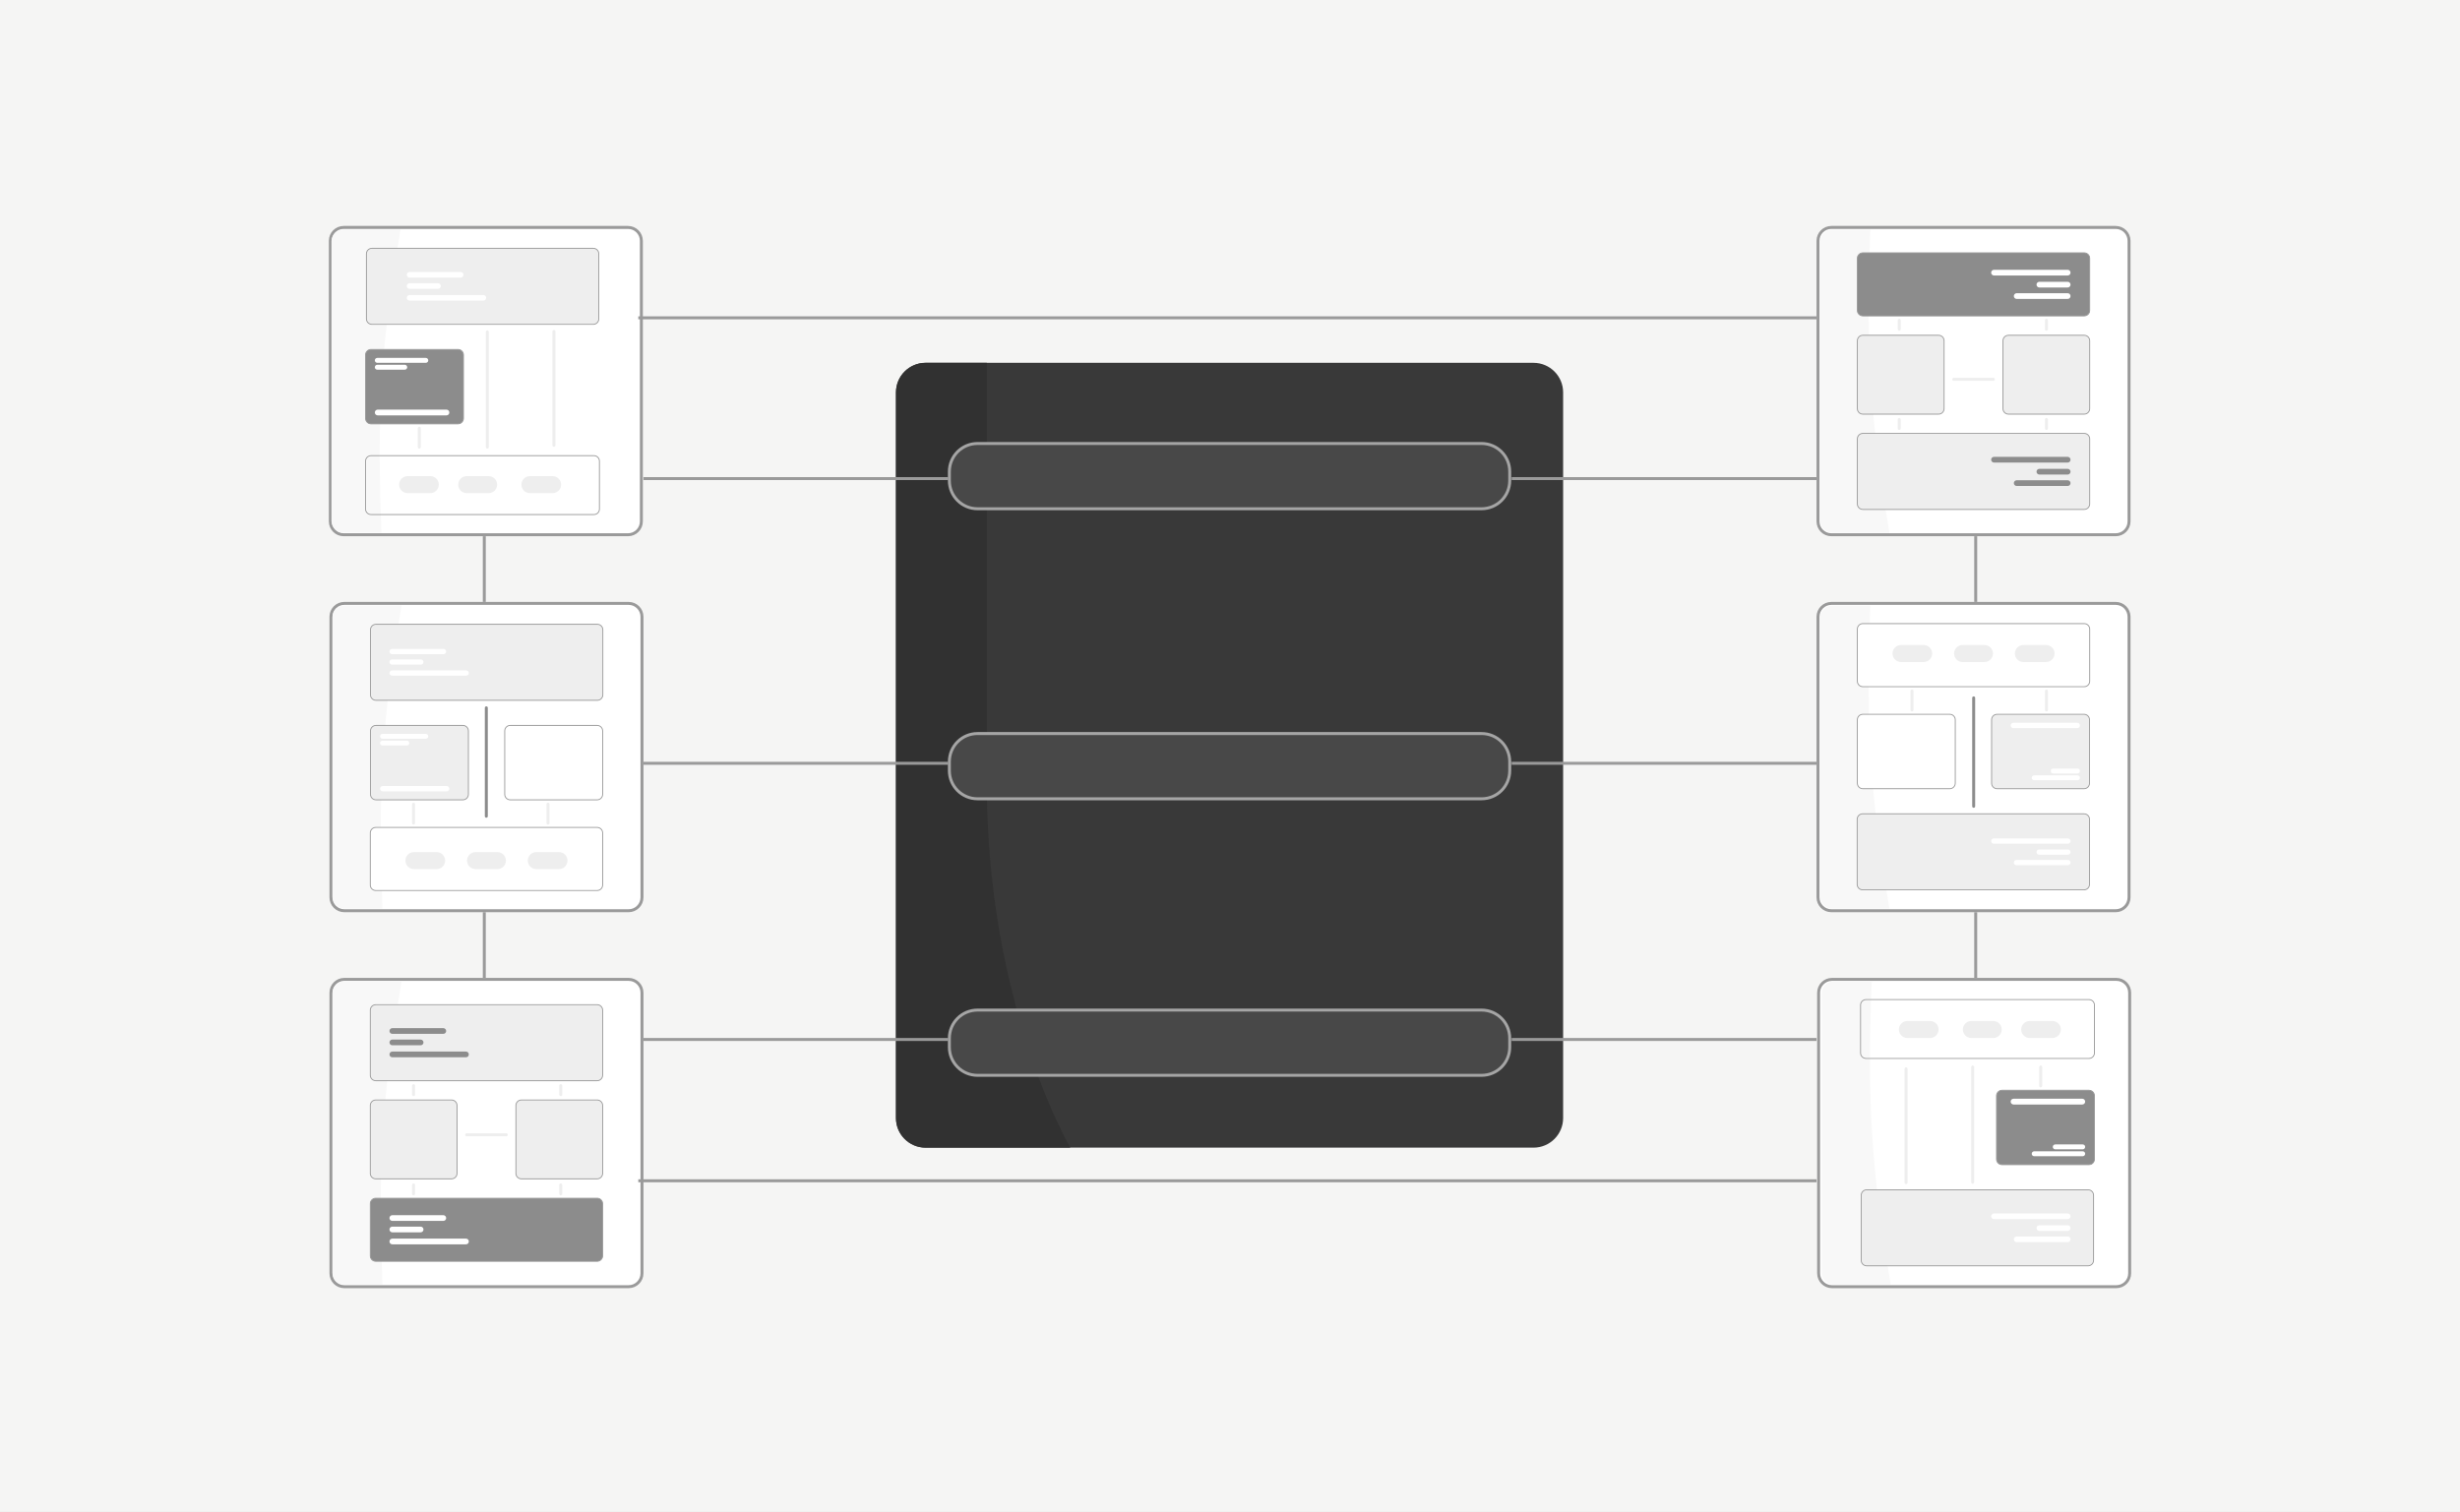
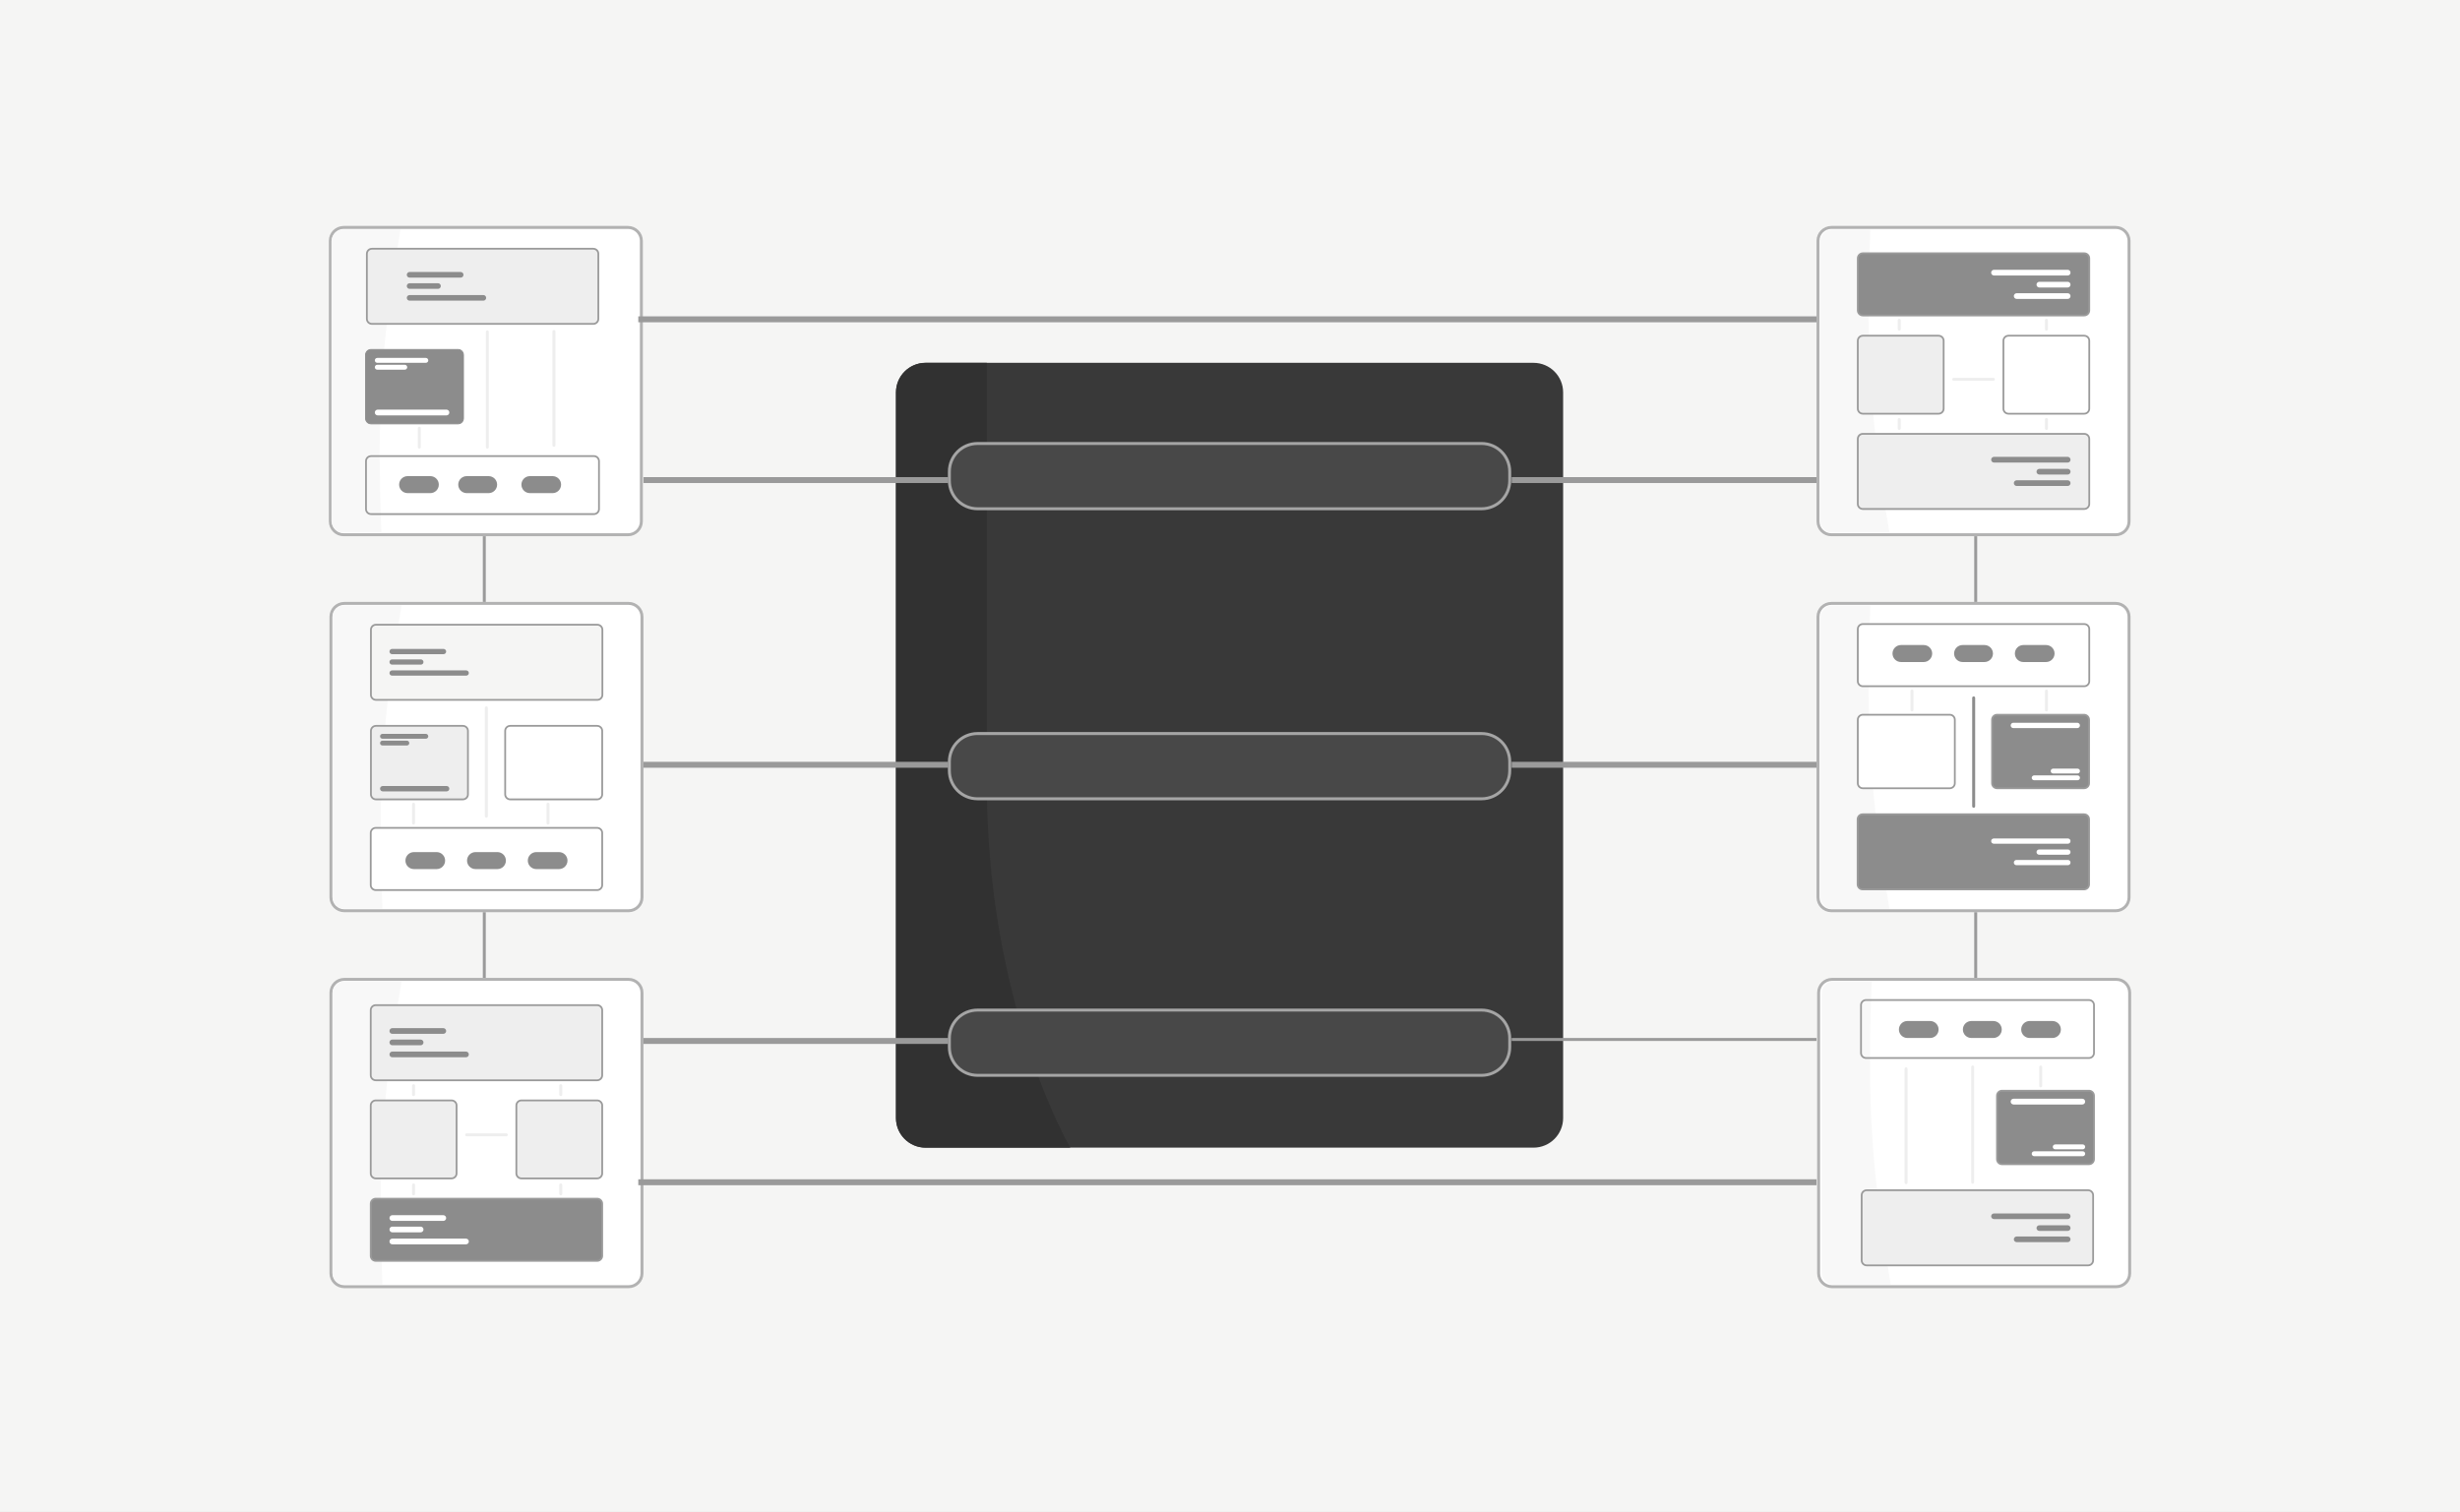
<svg xmlns="http://www.w3.org/2000/svg" width="830" height="510" viewBox="0 0 830 510" fill="none">
  <rect width="830" height="510" fill="#F5F5F4" />
-   <rect x="718.547" y="434.24" width="104.942" height="103.71" rx="4.5" transform="rotate(180 718.547 434.24)" fill="white" stroke="#9A9A9A" />
-   <rect x="111.453" y="76.76" width="104.942" height="103.71" rx="4.5" fill="white" stroke="#9A9A9A" />
-   <rect x="706.663" y="393.064" width="33.037" height="25.113" rx="1.85" transform="rotate(180 706.663 393.064)" fill="#8C8C8C" stroke="#9A9A9A" stroke-width="0.3" />
+   <rect x="718.547" y="434.24" width="104.942" height="103.71" rx="4.5" transform="rotate(180 718.547 434.24)" fill="white" stroke="#B2B2B2" />
+   <rect x="111.453" y="76.76" width="104.942" height="103.71" rx="4.5" fill="white" stroke="#B2B2B2" />
+   <rect x="706.513" y="392.914" width="32.737" height="24.813" rx="1.7" transform="rotate(180 706.513 392.914)" fill="#8C8C8C" stroke="#9A9A9A" stroke-width="0.6" />
  <rect x="703.534" y="390.208" width="18.035" height="1.655" rx="0.828" transform="rotate(180 703.534 390.208)" fill="white" />
  <rect x="703.534" y="387.891" width="10.93" height="1.655" rx="0.828" transform="rotate(180 703.534 387.891)" fill="white" />
  <rect x="703.534" y="372.759" width="25.139" height="1.952" rx="0.976" transform="rotate(180 703.534 372.759)" fill="white" />
  <line x1="688.529" y1="366.481" x2="688.529" y2="360.103" stroke="#EEEEEE" stroke-linecap="round" />
  <line x1="141.47" y1="144.518" x2="141.47" y2="150.896" stroke="#EEEEEE" stroke-linecap="round" />
  <line x1="665.576" y1="398.999" x2="665.576" y2="360.103" stroke="#EEEEEE" stroke-linecap="round" />
  <line x1="164.424" y1="112.001" x2="164.424" y2="150.896" stroke="#EEEEEE" stroke-linecap="round" />
  <line x1="643.104" y1="399.131" x2="643.104" y2="360.71" stroke="#EEEEEE" stroke-linecap="round" />
  <line x1="186.896" y1="111.869" x2="186.896" y2="150.289" stroke="#EEEEEE" stroke-linecap="round" />
  <rect x="302.297" y="122.447" width="225.101" height="264.874" rx="10" fill="#393939" />
  <path d="M302.297 132.447C302.297 126.924 306.774 122.447 312.297 122.447H332.936C332.936 122.447 332.936 206.981 332.936 264.021C332.936 339.411 361.119 387.321 361.119 387.321H312.297C306.774 387.321 302.297 382.844 302.297 377.321V132.447Z" fill="#313131" />
  <rect x="320.312" y="247.562" width="189.071" height="22.021" rx="9.5" fill="#484848" stroke="#A5A5A5" />
  <rect x="320.312" y="149.676" width="189.071" height="22.021" rx="9.5" fill="#484848" stroke="#A5A5A5" />
  <rect x="320.312" y="340.892" width="189.071" height="22.021" rx="9.5" fill="#484848" stroke="#A5A5A5" />
  <path d="M637.942 433.533H618.644C616.434 433.533 614.644 431.743 614.644 429.533V335.235C614.644 333.026 616.434 331.235 618.644 331.235H631.499C629.966 371.853 631.285 394.139 637.942 433.533Z" fill="#F8F8F8" />
-   <rect x="718.337" y="307.355" width="104.942" height="103.71" rx="4.5" transform="rotate(180 718.337 307.355)" fill="white" stroke="#9A9A9A" />
+   <rect x="718.337" y="307.355" width="104.942" height="103.71" rx="4.5" transform="rotate(180 718.337 307.355)" fill="white" stroke="#B2B2B2" />
  <path d="M637.486 306.672H618.188C615.978 306.672 614.188 304.881 614.188 302.672V208.373C614.188 206.164 615.978 204.373 618.188 204.373H631.043C629.51 244.992 630.829 267.278 637.486 306.672Z" fill="#F8F8F8" />
-   <rect x="718.337" y="180.47" width="104.942" height="103.71" rx="4.5" transform="rotate(180 718.337 180.47)" fill="white" stroke="#9A9A9A" />
+   <rect x="718.337" y="180.47" width="104.942" height="103.71" rx="4.5" transform="rotate(180 718.337 180.47)" fill="white" stroke="#B2B2B2" />
  <path d="M637.486 179.787H618.188C615.978 179.787 614.188 177.996 614.188 175.787V81.489C614.188 79.28 615.978 77.489 618.188 77.489H631.043C629.51 118.107 630.829 140.393 637.486 179.787Z" fill="#F8F8F8" />
-   <rect x="705.065" y="106.612" width="78.397" height="21.287" rx="1.85" transform="rotate(180 705.065 106.612)" fill="#8C8C8C" stroke="#9A9A9A" stroke-width="0.3" />
-   <rect x="626.667" y="139.769" width="26.62" height="29.265" rx="1.85" transform="rotate(-90 626.667 139.769)" fill="#EEEEEE" stroke="#9A9A9A" stroke-width="0.3" />
-   <rect x="675.799" y="139.769" width="26.62" height="29.265" rx="1.85" transform="rotate(-90 675.799 139.769)" fill="#EEEEEE" stroke="#9A9A9A" stroke-width="0.3" />
+   <rect x="704.915" y="106.462" width="78.097" height="20.987" rx="1.7" transform="rotate(180 704.915 106.462)" fill="#8C8C8C" stroke="#9A9A9A" stroke-width="0.6" />
+   <rect x="626.817" y="139.619" width="26.32" height="28.965" rx="1.7" transform="rotate(-90 626.817 139.619)" fill="#EEEEEE" stroke="#9A9A9A" stroke-width="0.6" />
+   <rect x="675.949" y="139.619" width="26.32" height="28.965" rx="1.7" transform="rotate(-90 675.949 139.619)" fill="white" stroke="#9A9A9A" stroke-width="0.6" />
  <line x1="690.465" y1="111.106" x2="690.465" y2="108.081" stroke="#EEEEEE" stroke-linecap="round" />
  <line x1="690.465" y1="144.599" x2="690.465" y2="141.575" stroke="#EEEEEE" stroke-linecap="round" />
  <line x1="640.8" y1="144.599" x2="640.8" y2="141.575" stroke="#EEEEEE" stroke-linecap="round" />
  <line x1="640.8" y1="111.106" x2="640.8" y2="108.081" stroke="#EEEEEE" stroke-linecap="round" />
  <line x1="659.17" y1="128.015" x2="672.561" y2="128.015" stroke="#EEEEEE" stroke-linecap="round" />
-   <rect x="705.064" y="171.926" width="78.397" height="25.659" rx="1.85" transform="rotate(180 705.064 171.926)" fill="#EEEEEE" stroke="#9A9A9A" stroke-width="0.3" />
+   <rect x="704.914" y="171.776" width="78.097" height="25.359" rx="1.7" transform="rotate(180 704.914 171.776)" fill="#EEEEEE" stroke="#9A9A9A" stroke-width="0.6" />
  <rect x="698.593" y="100.886" width="19.128" height="1.928" rx="0.964" transform="rotate(180 698.593 100.886)" fill="white" />
  <rect x="698.593" y="164.014" width="19.128" height="1.928" rx="0.964" transform="rotate(180 698.593 164.014)" fill="#8C8C8C" />
  <rect x="698.593" y="97.029" width="11.477" height="1.928" rx="0.964" transform="rotate(180 698.593 97.0288)" fill="white" />
  <rect x="698.593" y="160.157" width="11.477" height="1.928" rx="0.964" transform="rotate(180 698.593 160.157)" fill="#8C8C8C" />
  <rect x="698.593" y="92.979" width="26.779" height="1.928" rx="0.964" transform="rotate(180 698.593 92.9794)" fill="white" />
  <rect x="698.593" y="156.108" width="26.779" height="1.928" rx="0.964" transform="rotate(180 698.593 156.108)" fill="#8C8C8C" />
  <path d="M135.131 77.466H115.833C113.624 77.466 111.833 79.257 111.833 81.466L111.833 175.765C111.833 177.974 113.624 179.765 115.833 179.765H128.689C127.155 139.146 128.474 116.861 135.131 77.466Z" fill="#F8F8F8" />
-   <rect x="111.663" y="203.645" width="104.942" height="103.71" rx="4.5" fill="white" stroke="#9A9A9A" />
+   <rect x="111.663" y="203.645" width="104.942" height="103.71" rx="4.5" fill="white" stroke="#B2B2B2" />
  <path d="M135.482 204.328H116.184C113.975 204.328 112.184 206.119 112.184 208.328L112.184 302.626C112.184 304.835 113.975 306.626 116.184 306.626H129.04C127.507 266.008 128.826 243.722 135.482 204.328Z" fill="#F8F8F8" />
-   <rect x="111.663" y="330.529" width="104.942" height="103.71" rx="4.5" fill="white" stroke="#9A9A9A" />
+   <rect x="111.663" y="330.529" width="104.942" height="103.71" rx="4.5" fill="white" stroke="#B2B2B2" />
  <path d="M135.482 331.212H116.184C113.975 331.212 112.184 333.003 112.184 335.212L112.184 429.511C112.184 431.72 113.975 433.511 116.184 433.511H129.04C127.507 392.892 128.826 370.606 135.482 331.212Z" fill="#F8F8F8" />
-   <rect x="124.935" y="404.388" width="78.397" height="21.287" rx="1.85" fill="#8C8C8C" stroke="#9A9A9A" stroke-width="0.3" />
-   <rect x="203.333" y="371.23" width="26.62" height="29.265" rx="1.85" transform="rotate(90 203.333 371.23)" fill="#EEEEEE" stroke="#9A9A9A" stroke-width="0.3" />
-   <rect x="154.201" y="371.23" width="26.62" height="29.265" rx="1.85" transform="rotate(90 154.201 371.23)" fill="#EEEEEE" stroke="#9A9A9A" stroke-width="0.3" />
+   <rect x="125.085" y="404.538" width="78.097" height="20.987" rx="1.7" fill="#8C8C8C" stroke="#9A9A9A" stroke-width="0.6" />
+   <rect x="203.183" y="371.38" width="26.32" height="28.965" rx="1.7" transform="rotate(90 203.183 371.38)" fill="#EEEEEE" stroke="#9A9A9A" stroke-width="0.6" />
+   <rect x="154.051" y="371.38" width="26.32" height="28.965" rx="1.7" transform="rotate(90 154.051 371.38)" fill="#EEEEEE" stroke="#9A9A9A" stroke-width="0.6" />
  <line x1="139.535" y1="399.893" x2="139.535" y2="402.918" stroke="#EEEEEE" stroke-linecap="round" />
  <line x1="139.535" y1="366.4" x2="139.535" y2="369.425" stroke="#EEEEEE" stroke-linecap="round" />
  <line x1="189.2" y1="366.4" x2="189.2" y2="369.425" stroke="#EEEEEE" stroke-linecap="round" />
  <line x1="189.2" y1="399.893" x2="189.2" y2="402.918" stroke="#EEEEEE" stroke-linecap="round" />
  <line x1="170.829" y1="382.985" x2="157.439" y2="382.985" stroke="#EEEEEE" stroke-linecap="round" />
-   <rect x="124.936" y="339.073" width="78.397" height="25.659" rx="1.85" fill="#EEEEEE" stroke="#9A9A9A" stroke-width="0.3" />
+   <rect x="125.086" y="339.223" width="78.097" height="25.359" rx="1.7" fill="#EEEEEE" stroke="#9A9A9A" stroke-width="0.6" />
  <rect x="131.406" y="410.114" width="19.128" height="1.928" rx="0.964" fill="white" />
  <rect x="131.406" y="346.986" width="19.128" height="1.928" rx="0.964" fill="#8C8C8C" />
  <rect x="131.406" y="413.971" width="11.477" height="1.928" rx="0.964" fill="white" />
  <rect x="131.406" y="350.843" width="11.477" height="1.928" rx="0.964" fill="#8C8C8C" />
  <rect x="131.406" y="418.02" width="26.779" height="1.928" rx="0.964" fill="white" />
  <rect x="131.406" y="354.892" width="26.779" height="1.928" rx="0.964" fill="#8C8C8C" />
-   <rect x="705.064" y="231.749" width="78.397" height="21.287" rx="1.85" transform="rotate(-180 705.064 231.749)" fill="white" stroke="#9A9A9A" stroke-width="0.3" />
-   <rect x="693.205" y="223.428" width="13.389" height="5.738" rx="2.869" transform="rotate(-180 693.205 223.428)" fill="#EEEEEE" />
-   <rect x="672.424" y="223.428" width="13.116" height="5.738" rx="2.869" transform="rotate(-180 672.424 223.428)" fill="#EEEEEE" />
-   <rect x="651.916" y="223.428" width="13.389" height="5.738" rx="2.869" transform="rotate(-180 651.916 223.428)" fill="#EEEEEE" />
-   <rect x="705.001" y="266.179" width="33.037" height="25.113" rx="1.85" transform="rotate(-180 705.001 266.179)" fill="#EEEEEE" stroke="#9A9A9A" stroke-width="0.3" />
-   <rect x="659.704" y="266.179" width="33.037" height="25.113" rx="1.85" transform="rotate(-180 659.704 266.179)" fill="white" stroke="#9A9A9A" stroke-width="0.3" />
+   <rect x="704.914" y="231.599" width="78.097" height="20.987" rx="1.7" transform="rotate(-180 704.914 231.599)" fill="white" stroke="#9A9A9A" stroke-width="0.6" />
+   <rect x="693.205" y="223.428" width="13.389" height="5.738" rx="2.869" transform="rotate(-180 693.205 223.428)" fill="#8C8C8C" />
+   <rect x="672.424" y="223.428" width="13.116" height="5.738" rx="2.869" transform="rotate(-180 672.424 223.428)" fill="#8C8C8C" />
+   <rect x="651.916" y="223.428" width="13.389" height="5.738" rx="2.869" transform="rotate(-180 651.916 223.428)" fill="#8C8C8C" />
+   <rect x="704.851" y="266.029" width="32.737" height="24.813" rx="1.7" transform="rotate(-180 704.851 266.029)" fill="#8C8C8C" stroke="#9A9A9A" stroke-width="0.6" />
+   <rect x="659.554" y="266.029" width="32.737" height="24.813" rx="1.7" transform="rotate(-180 659.554 266.029)" fill="white" stroke="#9A9A9A" stroke-width="0.6" />
  <rect x="701.771" y="263.323" width="16.271" height="1.634" rx="0.817" transform="rotate(-180 701.771 263.323)" fill="white" />
  <rect x="701.771" y="261.036" width="9.861" height="1.634" rx="0.817" transform="rotate(-180 701.771 261.036)" fill="white" />
  <rect x="701.771" y="245.728" width="23.375" height="1.805" rx="0.903" transform="rotate(-180 701.771 245.728)" fill="white" />
  <line x1="690.465" y1="239.597" x2="690.465" y2="233.219" stroke="#EEEEEE" stroke-linecap="round" />
  <line x1="665.913" y1="272.114" x2="665.913" y2="235.526" stroke="#8C8C8C" stroke-linecap="round" />
  <line x1="645.104" y1="239.597" x2="645.104" y2="233.219" stroke="#EEEEEE" stroke-linecap="round" />
-   <rect x="705.002" y="300.314" width="78.397" height="25.659" rx="1.85" transform="rotate(-180 705.002 300.314)" fill="#EEEEEE" stroke="#9A9A9A" stroke-width="0.3" />
+   <rect x="704.852" y="300.164" width="78.097" height="25.359" rx="1.7" transform="rotate(-180 704.852 300.164)" fill="#8C8C8C" stroke="#9A9A9A" stroke-width="0.6" />
  <rect x="698.593" y="291.991" width="19.128" height="1.767" rx="0.884" transform="rotate(-180 698.593 291.991)" fill="white" />
  <rect x="698.593" y="288.456" width="11.477" height="1.767" rx="0.884" transform="rotate(-180 698.593 288.456)" fill="white" />
  <rect x="698.593" y="284.745" width="26.779" height="1.767" rx="0.884" transform="rotate(-180 698.593 284.745)" fill="white" />
-   <rect x="124.935" y="279.25" width="78.397" height="21.287" rx="1.85" fill="white" stroke="#9A9A9A" stroke-width="0.3" />
-   <rect x="136.795" y="287.571" width="13.389" height="5.738" rx="2.869" fill="#EEEEEE" />
-   <rect x="157.576" y="287.571" width="13.116" height="5.738" rx="2.869" fill="#EEEEEE" />
-   <rect x="178.083" y="287.571" width="13.389" height="5.738" rx="2.869" fill="#EEEEEE" />
-   <rect x="124.998" y="244.82" width="33.037" height="25.113" rx="1.85" fill="#EEEEEE" stroke="#9A9A9A" stroke-width="0.3" />
-   <rect x="170.296" y="244.82" width="33.037" height="25.113" rx="1.85" fill="white" stroke="#9A9A9A" stroke-width="0.3" />
-   <rect x="128.229" y="247.676" width="16.271" height="1.634" rx="0.817" fill="white" />
-   <rect x="128.229" y="249.964" width="9.861" height="1.634" rx="0.817" fill="white" />
-   <rect x="128.229" y="265.272" width="23.375" height="1.805" rx="0.903" fill="white" />
+   <rect x="125.085" y="279.4" width="78.097" height="20.987" rx="1.7" fill="white" stroke="#9A9A9A" stroke-width="0.6" />
+   <rect x="136.795" y="287.571" width="13.389" height="5.738" rx="2.869" fill="#8C8C8C" />
+   <rect x="157.576" y="287.571" width="13.116" height="5.738" rx="2.869" fill="#8C8C8C" />
+   <rect x="178.083" y="287.571" width="13.389" height="5.738" rx="2.869" fill="#8C8C8C" />
+   <rect x="125.148" y="244.97" width="32.737" height="24.813" rx="1.7" fill="#EEEEEE" stroke="#9A9A9A" stroke-width="0.6" />
+   <rect x="170.446" y="244.97" width="32.737" height="24.813" rx="1.7" fill="white" stroke="#9A9A9A" stroke-width="0.6" />
+   <rect x="128.229" y="247.676" width="16.271" height="1.634" rx="0.817" fill="#8C8C8C" />
+   <rect x="128.229" y="249.964" width="9.861" height="1.634" rx="0.817" fill="#8C8C8C" />
+   <rect x="128.229" y="265.272" width="23.375" height="1.805" rx="0.903" fill="#8C8C8C" />
  <line x1="139.535" y1="271.403" x2="139.535" y2="277.78" stroke="#EEEEEE" stroke-linecap="round" />
-   <line x1="164.086" y1="238.885" x2="164.086" y2="275.473" stroke="#8C8C8C" stroke-linecap="round" />
+   <line x1="164.086" y1="238.885" x2="164.086" y2="275.473" stroke="#EEEEEE" stroke-linecap="round" />
  <line x1="184.895" y1="271.403" x2="184.895" y2="277.78" stroke="#EEEEEE" stroke-linecap="round" />
-   <rect x="124.998" y="210.686" width="78.397" height="25.659" rx="1.85" fill="#EEEEEE" stroke="#9A9A9A" stroke-width="0.3" />
-   <rect x="131.406" y="219.008" width="19.128" height="1.767" rx="0.884" fill="white" />
-   <rect x="131.406" y="222.543" width="11.477" height="1.767" rx="0.884" fill="white" />
-   <rect x="131.406" y="226.255" width="26.779" height="1.767" rx="0.884" fill="white" />
+   <rect x="125.148" y="210.836" width="78.097" height="25.359" rx="1.7" fill="#F5F5F4" stroke="#9A9A9A" stroke-width="0.6" />
+   <rect x="131.406" y="219.008" width="19.128" height="1.767" rx="0.884" fill="#8C8C8C" />
+   <rect x="131.406" y="222.543" width="11.477" height="1.767" rx="0.884" fill="#8C8C8C" />
+   <rect x="131.406" y="226.255" width="26.779" height="1.767" rx="0.884" fill="#8C8C8C" />
  <line x1="666.598" y1="330.029" x2="666.598" y2="307.855" stroke="#9A9A9A" />
  <line x1="163.402" y1="180.97" x2="163.402" y2="203.144" stroke="#9A9A9A" />
  <line x1="666.598" y1="203.145" x2="666.598" y2="180.971" stroke="#9A9A9A" />
  <line x1="163.402" y1="307.855" x2="163.402" y2="330.029" stroke="#9A9A9A" />
-   <rect x="706.368" y="427.198" width="78.397" height="25.659" rx="1.85" transform="rotate(180 706.368 427.198)" fill="#EEEEEE" stroke="#9A9A9A" stroke-width="0.3" />
-   <rect x="123.632" y="83.801" width="78.397" height="25.659" rx="1.85" fill="#EEEEEE" stroke="#9A9A9A" stroke-width="0.3" />
-   <rect x="698.594" y="419.207" width="19.128" height="1.898" rx="0.949" transform="rotate(180 698.594 419.207)" fill="white" />
-   <rect x="137.25" y="91.792" width="19.128" height="1.898" rx="0.949" fill="white" />
-   <rect x="698.594" y="415.412" width="11.477" height="1.898" rx="0.949" transform="rotate(180 698.594 415.412)" fill="white" />
-   <rect x="137.25" y="95.587" width="11.477" height="1.898" rx="0.949" fill="white" />
-   <rect x="698.594" y="411.427" width="26.779" height="1.898" rx="0.949" transform="rotate(180 698.594 411.427)" fill="white" />
-   <rect x="137.25" y="99.572" width="26.779" height="1.898" rx="0.949" fill="white" />
-   <rect x="706.663" y="357.216" width="78.912" height="19.869" rx="1.85" transform="rotate(180 706.663 357.216)" stroke="#9A9A9A" stroke-width="0.3" />
-   <rect x="123.336" y="153.784" width="78.912" height="19.869" rx="1.85" stroke="#9A9A9A" stroke-width="0.3" />
-   <rect x="695.337" y="350.313" width="13.389" height="5.738" rx="2.869" transform="rotate(180 695.337 350.313)" fill="#EEEEEE" />
-   <rect x="134.663" y="160.687" width="13.389" height="5.738" rx="2.869" fill="#EEEEEE" />
-   <rect x="675.389" y="350.313" width="13.116" height="5.738" rx="2.869" transform="rotate(180 675.389 350.313)" fill="#EEEEEE" />
-   <rect x="154.61" y="160.687" width="13.116" height="5.738" rx="2.869" fill="#EEEEEE" />
-   <rect x="654.076" y="350.313" width="13.389" height="5.738" rx="2.869" transform="rotate(180 654.076 350.313)" fill="#EEEEEE" />
-   <rect x="175.924" y="160.687" width="13.389" height="5.738" rx="2.869" fill="#EEEEEE" />
-   <line x1="319.964" y1="161.519" x2="217.105" y2="161.519" stroke="#9A9A9A" />
-   <line x1="612.895" y1="107.262" x2="215.356" y2="107.262" stroke="#9A9A9A" />
-   <line x1="612.895" y1="398.5" x2="215.356" y2="398.5" stroke="#9A9A9A" />
-   <line x1="612.895" y1="161.519" x2="510.035" y2="161.519" stroke="#9A9A9A" />
-   <line x1="319.964" y1="257.606" x2="217.105" y2="257.606" stroke="#9A9A9A" />
-   <line x1="612.895" y1="257.606" x2="510.035" y2="257.606" stroke="#9A9A9A" />
-   <line x1="319.964" y1="350.813" x2="217.105" y2="350.813" stroke="#9A9A9A" />
+   <rect x="706.218" y="427.048" width="78.097" height="25.359" rx="1.7" transform="rotate(180 706.218 427.048)" fill="#EEEEEE" stroke="#9A9A9A" stroke-width="0.6" />
+   <rect x="123.782" y="83.951" width="78.097" height="25.359" rx="1.7" fill="#EEEEEE" stroke="#9A9A9A" stroke-width="0.6" />
+   <rect x="698.594" y="419.207" width="19.128" height="1.898" rx="0.949" transform="rotate(180 698.594 419.207)" fill="#8C8C8C" />
+   <rect x="137.25" y="91.792" width="19.128" height="1.898" rx="0.949" fill="#8C8C8C" />
+   <rect x="698.594" y="415.412" width="11.477" height="1.898" rx="0.949" transform="rotate(180 698.594 415.412)" fill="#8C8C8C" />
+   <rect x="137.25" y="95.587" width="11.477" height="1.898" rx="0.949" fill="#8C8C8C" />
+   <rect x="698.594" y="411.427" width="26.779" height="1.898" rx="0.949" transform="rotate(180 698.594 411.427)" fill="#8C8C8C" />
+   <rect x="137.25" y="99.572" width="26.779" height="1.898" rx="0.949" fill="#8C8C8C" />
+   <rect x="706.513" y="357.066" width="78.612" height="19.569" rx="1.7" transform="rotate(180 706.513 357.066)" stroke="#9A9A9A" stroke-width="0.6" />
+   <rect x="123.486" y="153.934" width="78.612" height="19.569" rx="1.7" stroke="#9A9A9A" stroke-width="0.6" />
+   <rect x="695.337" y="350.313" width="13.389" height="5.738" rx="2.869" transform="rotate(180 695.337 350.313)" fill="#8C8C8C" />
+   <rect x="134.663" y="160.687" width="13.389" height="5.738" rx="2.869" fill="#8C8C8C" />
+   <rect x="675.389" y="350.313" width="13.116" height="5.738" rx="2.869" transform="rotate(180 675.389 350.313)" fill="#8C8C8C" />
+   <rect x="154.61" y="160.687" width="13.116" height="5.738" rx="2.869" fill="#8C8C8C" />
+   <rect x="654.076" y="350.313" width="13.389" height="5.738" rx="2.869" transform="rotate(180 654.076 350.313)" fill="#8C8C8C" />
+   <rect x="175.924" y="160.687" width="13.389" height="5.738" rx="2.869" fill="#8C8C8C" />
+   <line x1="319.964" y1="162.019" x2="217.105" y2="162.019" stroke="#9A9A9A" stroke-width="2" />
+   <line x1="612.895" y1="107.762" x2="215.356" y2="107.762" stroke="#9A9A9A" stroke-width="2" />
+   <line x1="612.895" y1="399" x2="215.356" y2="399" stroke="#9A9A9A" stroke-width="2" />
+   <line x1="612.895" y1="162.019" x2="510.035" y2="162.019" stroke="#9A9A9A" stroke-width="2" />
+   <line x1="319.964" y1="258.106" x2="217.105" y2="258.106" stroke="#9A9A9A" stroke-width="2" />
+   <line x1="612.895" y1="258.106" x2="510.035" y2="258.106" stroke="#9A9A9A" stroke-width="2" />
+   <line x1="319.964" y1="351.313" x2="217.105" y2="351.313" stroke="#9A9A9A" stroke-width="2" />
  <line x1="612.895" y1="350.813" x2="510.035" y2="350.813" stroke="#9A9A9A" />
-   <rect x="123.336" y="117.936" width="33.037" height="25.113" rx="1.85" fill="#8C8C8C" stroke="#9A9A9A" stroke-width="0.3" />
+   <rect x="123.336" y="117.936" width="33.037" height="25.113" rx="1.85" fill="#8C8C8C" stroke="#8C8C8C" stroke-width="0.3" />
  <rect x="126.465" y="120.792" width="18.035" height="1.655" rx="0.828" fill="white" />
  <rect x="126.465" y="123.109" width="10.93" height="1.655" rx="0.828" fill="white" />
  <rect x="126.465" y="138.24" width="25.139" height="1.952" rx="0.976" fill="white" />
</svg>
